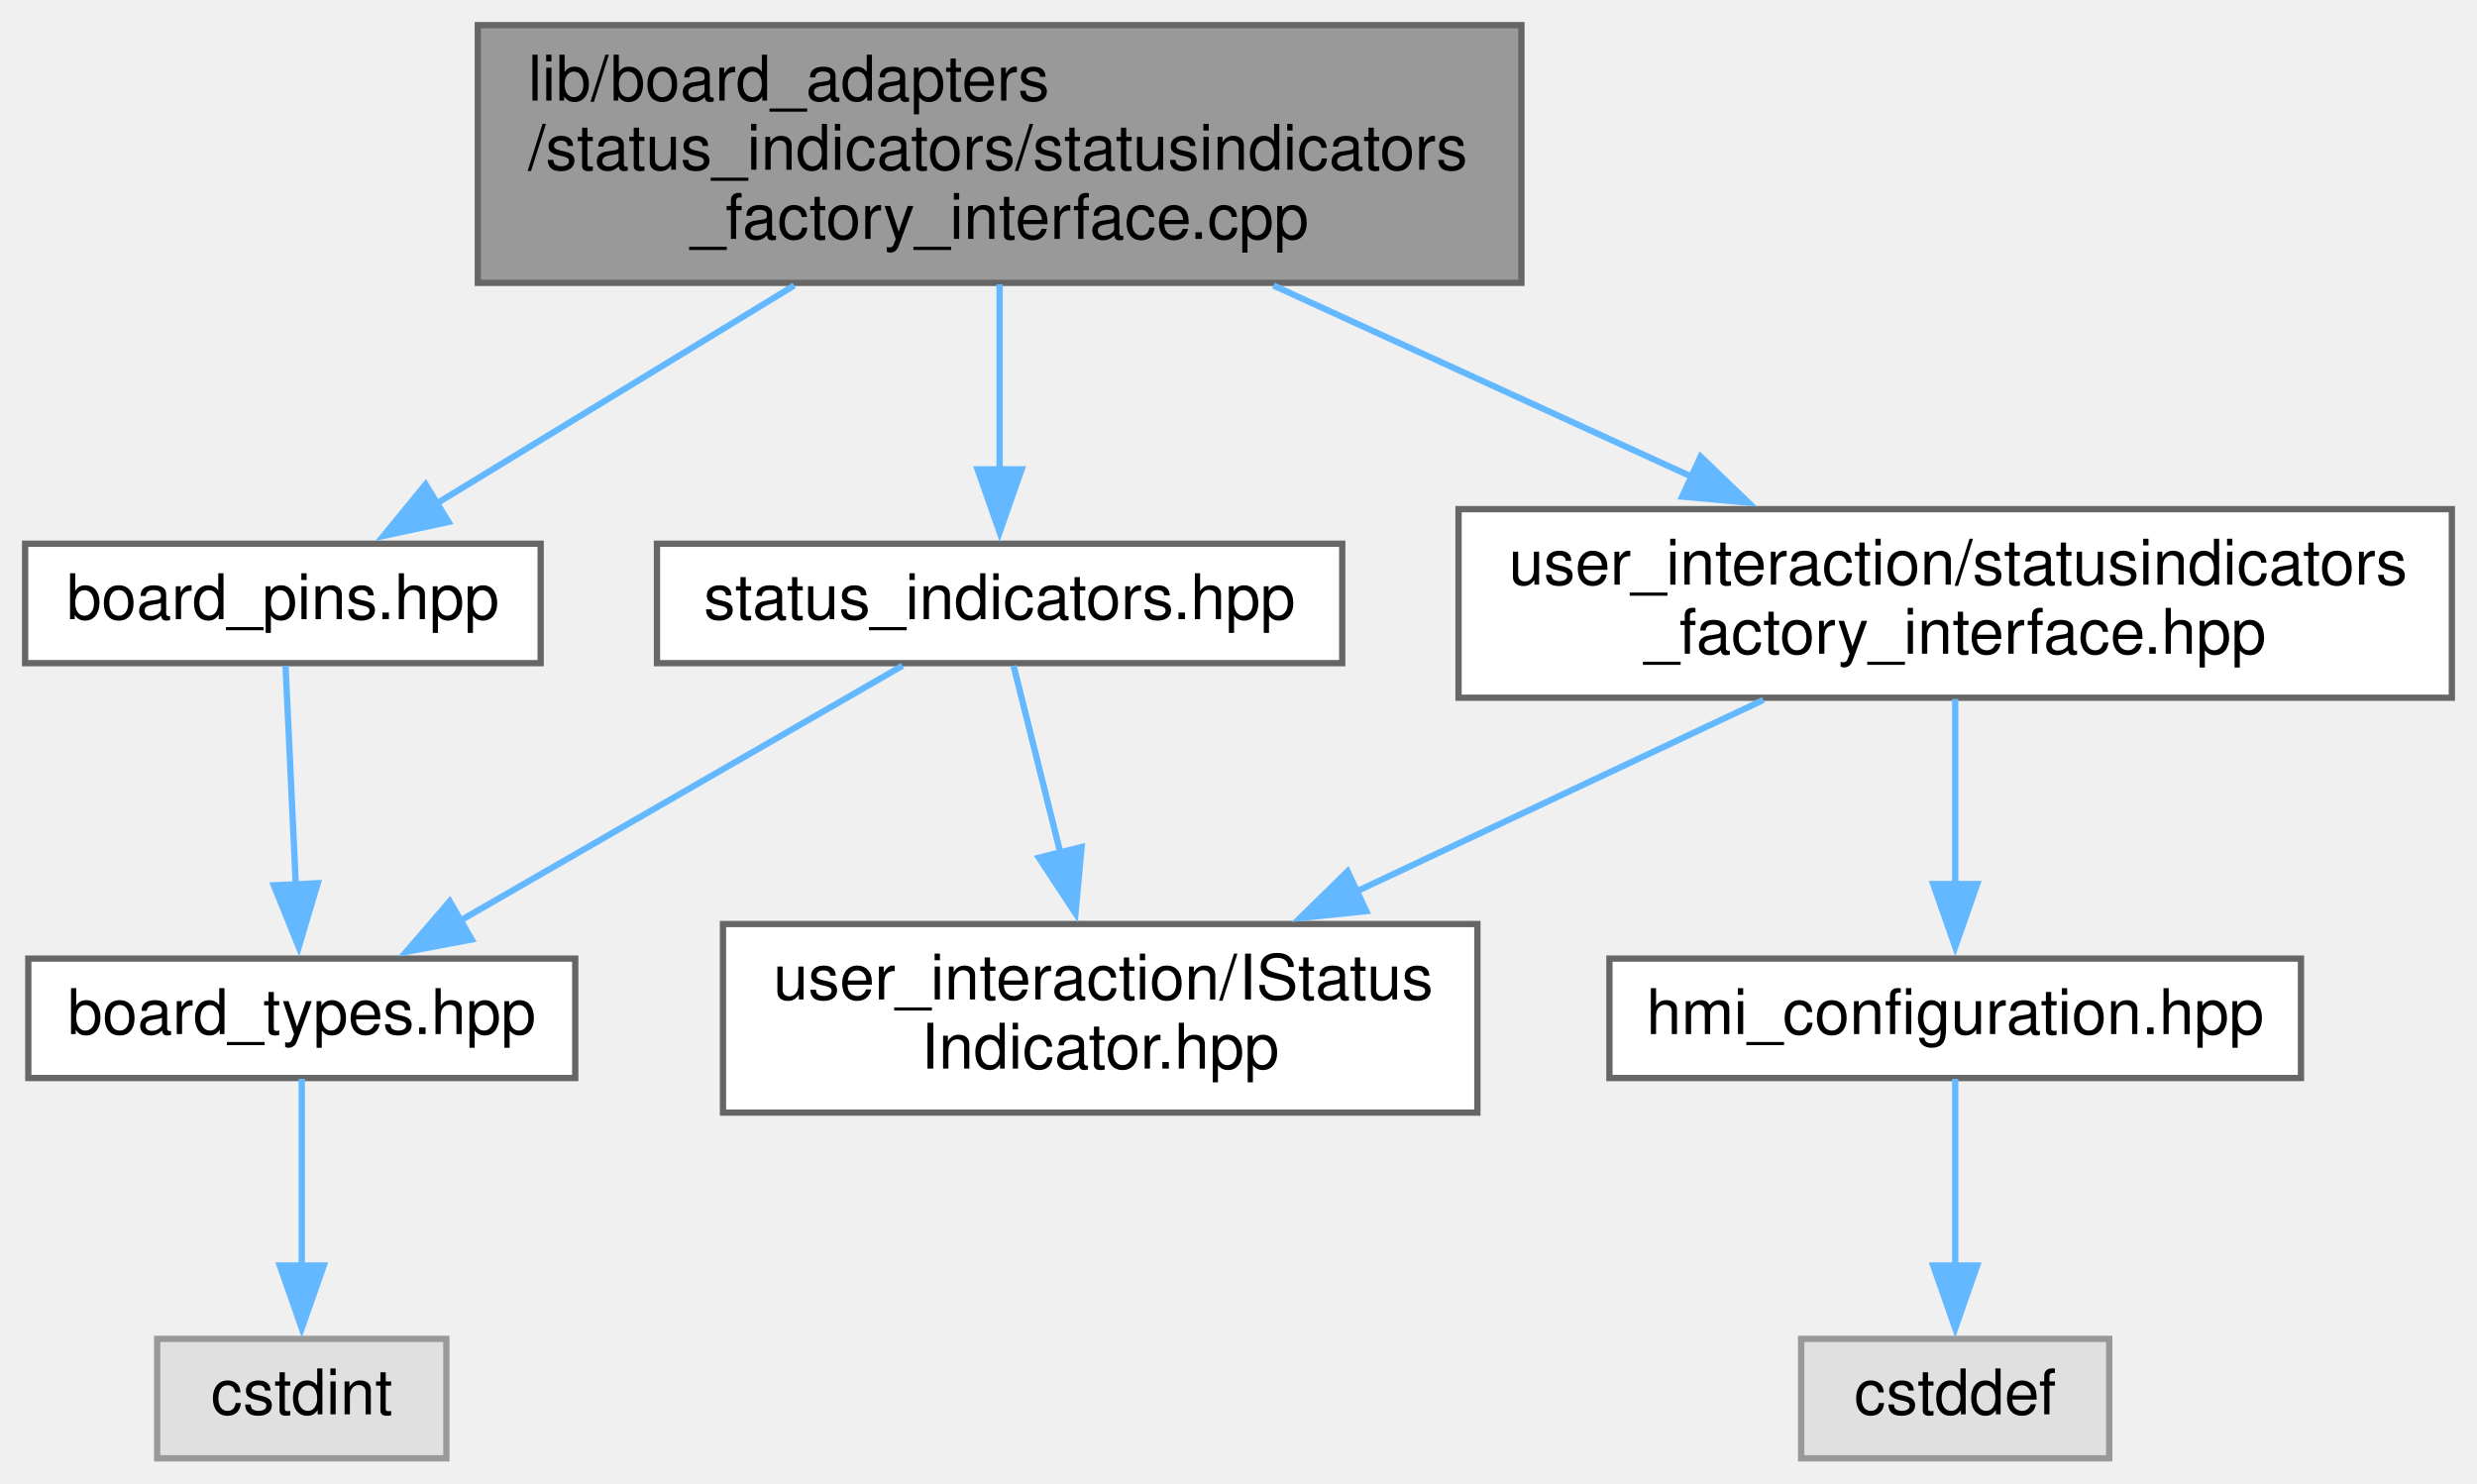
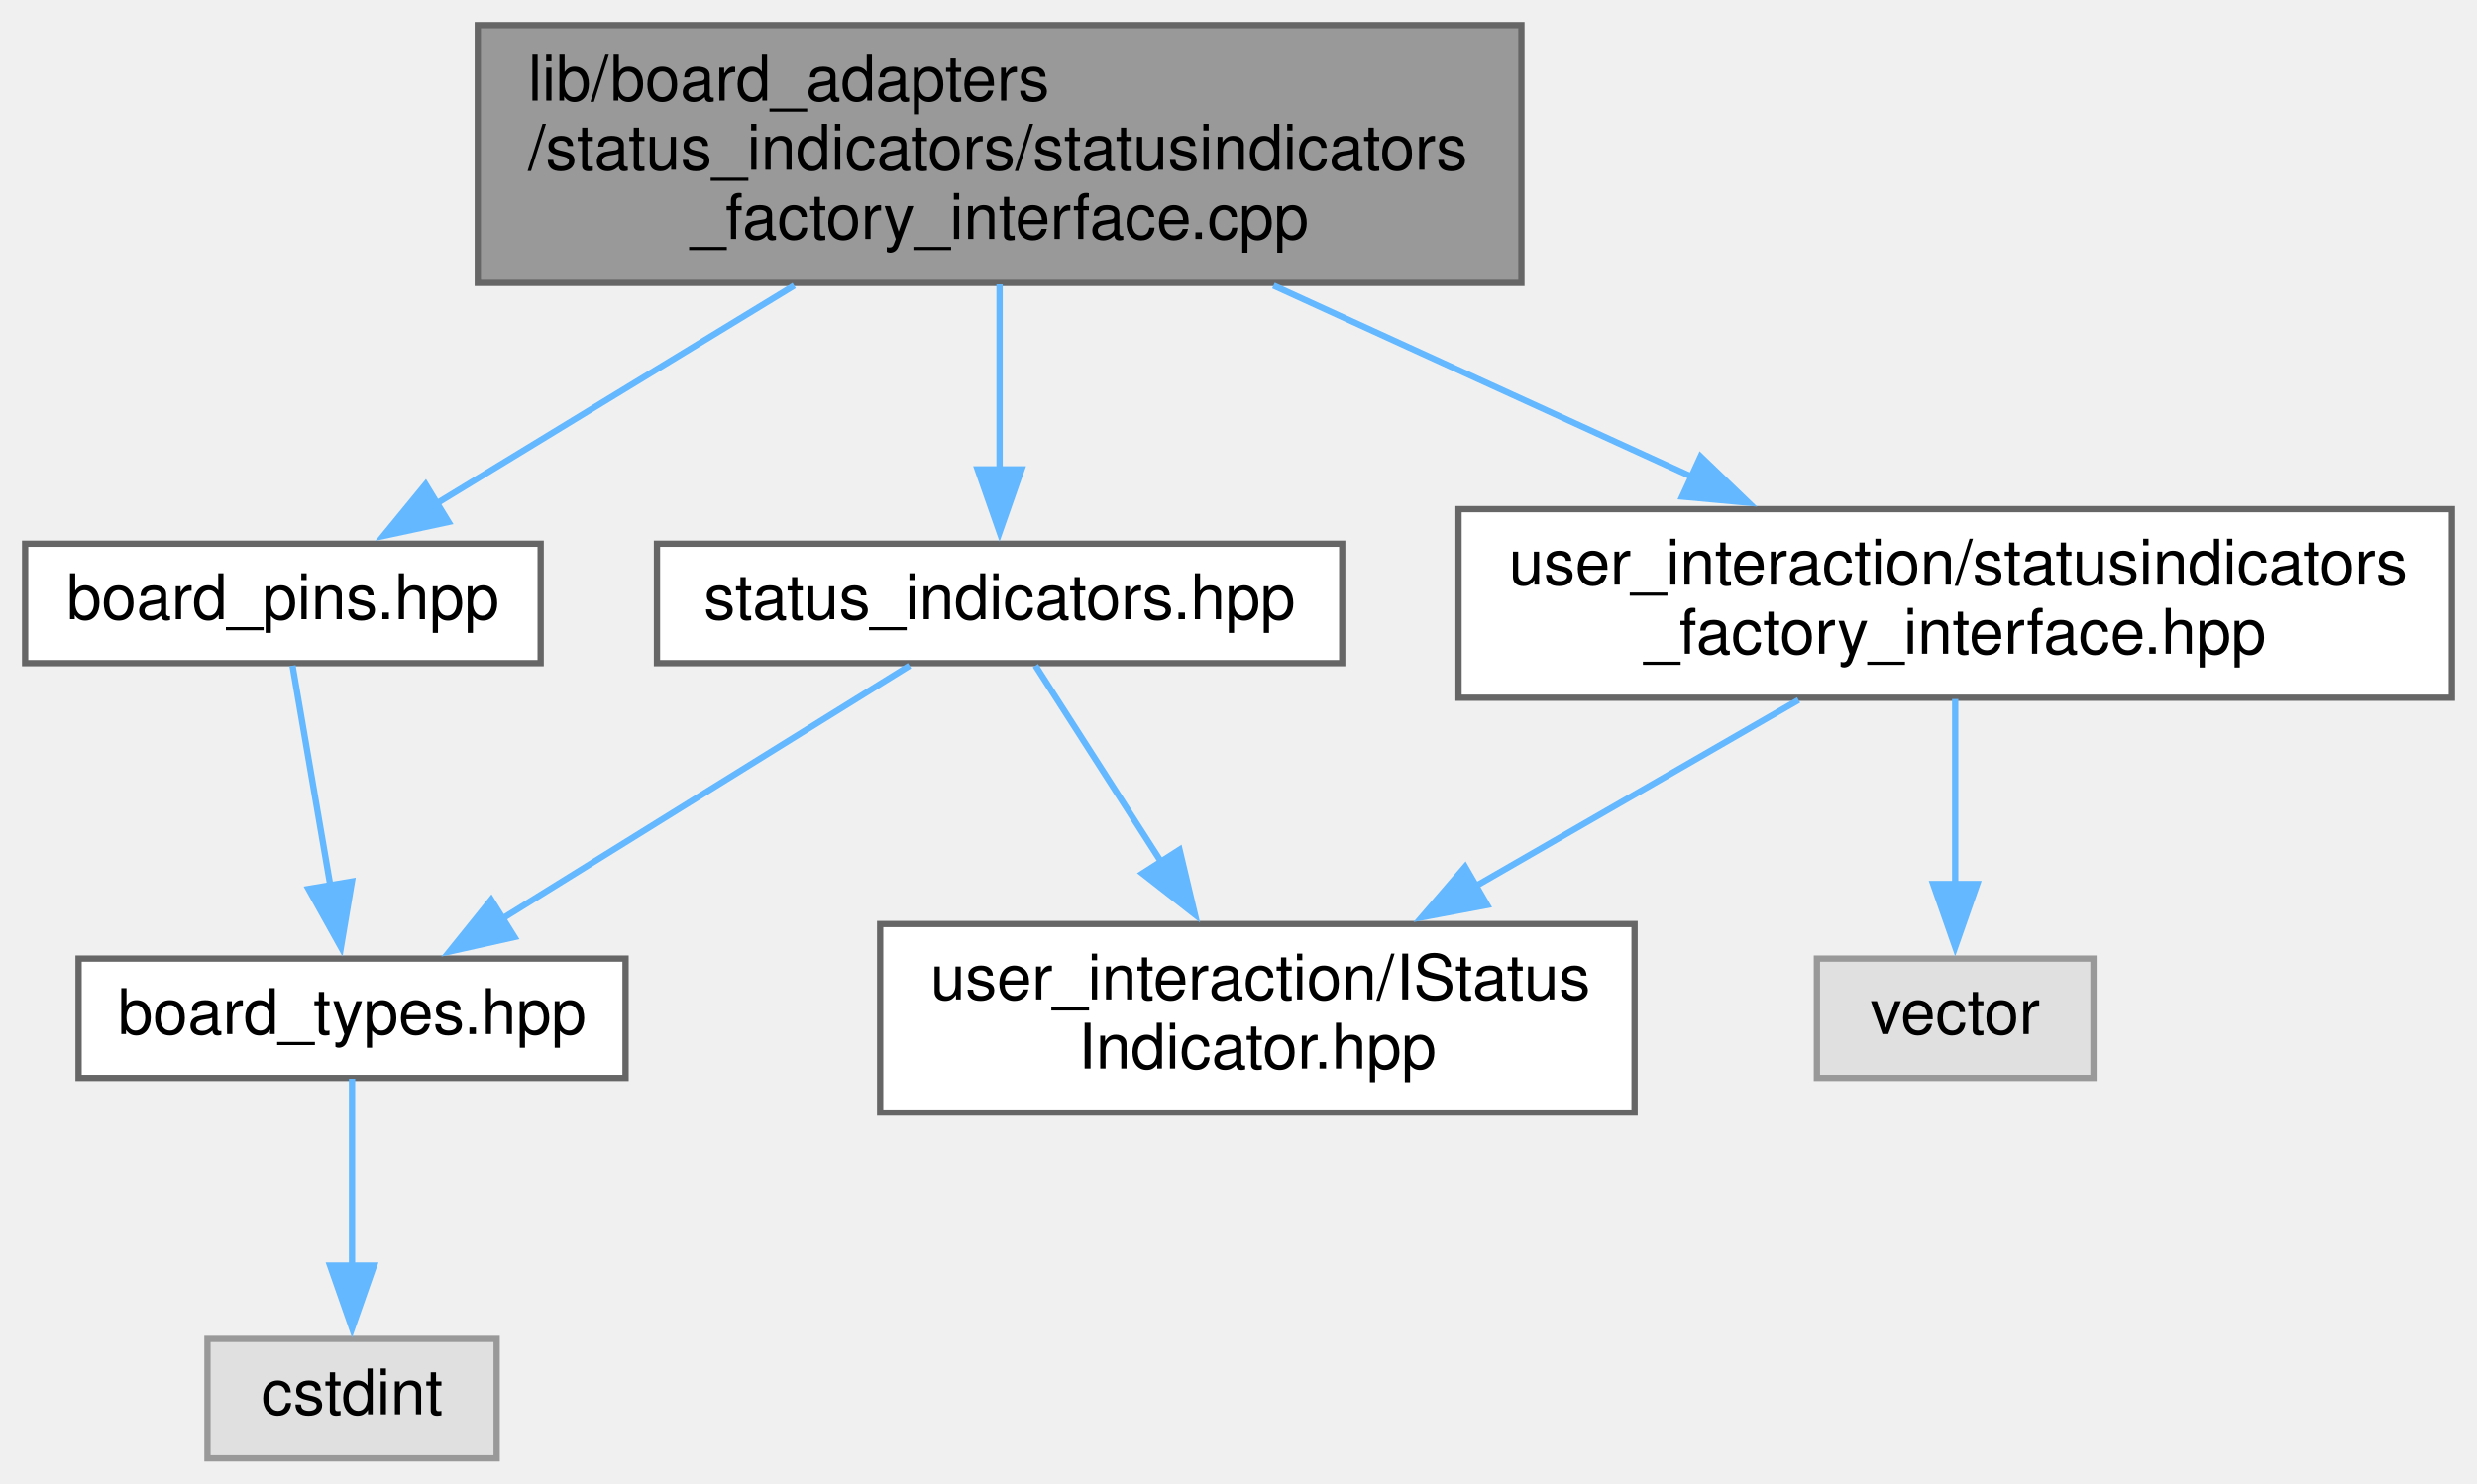
<svg xmlns="http://www.w3.org/2000/svg" xmlns:xlink="http://www.w3.org/1999/xlink" width="394pt" height="236pt" viewBox="0.00 0.00 394.00 236.00">
  <g id="graph0" class="graph" transform="scale(1 1) rotate(0) translate(4 232)">
    <g id="node1" class="node">
      <g id="a_node1">
        <a xlink:title=" ">
          <polygon fill="#999999" stroke="#666666" points="238,-228 72,-228 72,-187 238,-187 238,-228" />
          <text text-anchor="start" x="80" y="-216" font-family="Helvetica,sans-Serif" font-size="10.00">lib/board_adapters</text>
          <text text-anchor="start" x="80" y="-205" font-family="Helvetica,sans-Serif" font-size="10.00">/status_indicators/statusindicators</text>
          <text text-anchor="middle" x="155" y="-194" font-family="Helvetica,sans-Serif" font-size="10.00">_factory_interface.cpp</text>
        </a>
      </g>
    </g>
    <g id="node2" class="node">
      <g id="a_node2">
        <a xlink:href="status__indicators_8hpp.xhtml" target="_top" xlink:title=" ">
          <polygon fill="white" stroke="#666666" points="209.5,-145.5 100.5,-145.5 100.5,-126.5 209.5,-126.5 209.5,-145.5" />
          <text text-anchor="middle" x="155" y="-133.5" font-family="Helvetica,sans-Serif" font-size="10.00">status_indicators.hpp</text>
        </a>
      </g>
    </g>
    <g id="edge1" class="edge">
      <path fill="none" stroke="#63b8ff" d="M155,-186.77C155,-177.5 155,-166.46 155,-157.14" />
      <polygon fill="#63b8ff" stroke="#63b8ff" points="158.5,-157.33 155,-147.33 151.5,-157.33 158.5,-157.33" />
    </g>
    <g id="node6" class="node">
      <g id="a_node6">
        <a xlink:href="board__pins_8hpp.xhtml" target="_top" xlink:title="Provides named objects for the pins provided by the board.">
          <polygon fill="white" stroke="#666666" points="82,-145.5 0,-145.5 0,-126.5 82,-126.5 82,-145.5" />
          <text text-anchor="middle" x="41" y="-133.5" font-family="Helvetica,sans-Serif" font-size="10.00">board_pins.hpp</text>
        </a>
      </g>
    </g>
    <g id="edge5" class="edge">
      <path fill="none" stroke="#63b8ff" d="M122.33,-186.58C104.13,-175.49 81.86,-161.91 65.23,-151.77" />
      <polygon fill="#63b8ff" stroke="#63b8ff" points="67.34,-148.96 56.98,-146.74 63.7,-154.94 67.34,-148.96" />
    </g>
    <g id="node7" class="node">
      <g id="a_node7">
        <a xlink:href="statusindicators__factory__interface_8hpp.xhtml" target="_top" xlink:title="Dependency injection for the keypad.">
          <polygon fill="white" stroke="#666666" points="386,-151 228,-151 228,-121 386,-121 386,-151" />
          <text text-anchor="start" x="236" y="-139" font-family="Helvetica,sans-Serif" font-size="10.00">user_interaction/statusindicators</text>
          <text text-anchor="middle" x="307" y="-128" font-family="Helvetica,sans-Serif" font-size="10.00">_factory_interface.hpp</text>
        </a>
      </g>
    </g>
    <g id="edge7" class="edge">
      <path fill="none" stroke="#63b8ff" d="M198.56,-186.58C219.47,-177.02 244.43,-165.61 265.12,-156.15" />
      <polygon fill="#63b8ff" stroke="#63b8ff" points="266.5,-159.37 274.13,-152.03 263.58,-153 266.5,-159.37" />
    </g>
    <g id="node3" class="node">
      <g id="a_node3">
        <a xlink:href="board__types_8hpp.xhtml" target="_top" xlink:title=" ">
-           <polygon fill="white" stroke="#666666" points="87.5,-79.5 0.5,-79.5 0.5,-60.5 87.5,-60.5 87.5,-79.5" />
-           <text text-anchor="middle" x="44" y="-67.5" font-family="Helvetica,sans-Serif" font-size="10.00">board_types.hpp</text>
+           <polygon fill="white" stroke="#666666" points="95.5,-79.5 8.5,-79.5 8.5,-60.5 95.5,-60.5 95.5,-79.5" />
+           <text text-anchor="middle" x="52" y="-67.5" font-family="Helvetica,sans-Serif" font-size="10.00">board_types.hpp</text>
        </a>
      </g>
    </g>
    <g id="edge2" class="edge">
-       <path fill="none" stroke="#63b8ff" d="M139.57,-126.1C121.34,-115.59 90.77,-97.97 69.12,-85.49" />
-       <polygon fill="#63b8ff" stroke="#63b8ff" points="71.03,-82.54 60.61,-80.58 67.53,-88.61 71.03,-82.54" />
+       <path fill="none" stroke="#63b8ff" d="M140.68,-126.1C123.92,-115.69 95.92,-98.29 75.86,-85.83" />
+       <polygon fill="#63b8ff" stroke="#63b8ff" points="77.83,-82.93 67.49,-80.62 74.13,-88.87 77.83,-82.93" />
    </g>
    <g id="node5" class="node">
      <g id="a_node5">
        <a xlink:href="IStatusIndicator_8hpp.xhtml" target="_top" xlink:title=" ">
-           <polygon fill="white" stroke="#666666" points="231,-85 111,-85 111,-55 231,-55 231,-85" />
-           <text text-anchor="start" x="119" y="-73" font-family="Helvetica,sans-Serif" font-size="10.00">user_interaction/IStatus</text>
-           <text text-anchor="middle" x="171" y="-62" font-family="Helvetica,sans-Serif" font-size="10.00">Indicator.hpp</text>
+           <polygon fill="white" stroke="#666666" points="256,-85 136,-85 136,-55 256,-55 256,-85" />
+           <text text-anchor="start" x="144" y="-73" font-family="Helvetica,sans-Serif" font-size="10.00">user_interaction/IStatus</text>
+           <text text-anchor="middle" x="196" y="-62" font-family="Helvetica,sans-Serif" font-size="10.00">Indicator.hpp</text>
        </a>
      </g>
    </g>
    <g id="edge4" class="edge">
-       <path fill="none" stroke="#63b8ff" d="M157.22,-126.1C159.17,-118.33 162.08,-106.67 164.73,-96.08" />
-       <polygon fill="#63b8ff" stroke="#63b8ff" points="168.04,-97.25 167.07,-86.7 161.25,-95.55 168.04,-97.25" />
+       <path fill="none" stroke="#63b8ff" d="M160.7,-126.1C165.89,-118 173.79,-105.67 180.8,-94.73" />
+       <polygon fill="#63b8ff" stroke="#63b8ff" points="183.62,-96.82 186.07,-86.51 177.72,-93.04 183.62,-96.82" />
    </g>
    <g id="node4" class="node">
      <g id="a_node4">
        <a xlink:title=" ">
-           <polygon fill="#e0e0e0" stroke="#999999" points="67,-19 21,-19 21,0 67,0 67,-19" />
-           <text text-anchor="middle" x="44" y="-7" font-family="Helvetica,sans-Serif" font-size="10.00">cstdint</text>
+           <polygon fill="#e0e0e0" stroke="#999999" points="75,-19 29,-19 29,0 75,0 75,-19" />
+           <text text-anchor="middle" x="52" y="-7" font-family="Helvetica,sans-Serif" font-size="10.00">cstdint</text>
        </a>
      </g>
    </g>
    <g id="edge3" class="edge">
-       <path fill="none" stroke="#63b8ff" d="M44,-60.37C44,-52.5 44,-40.6 44,-30.39" />
-       <polygon fill="#63b8ff" stroke="#63b8ff" points="47.5,-30.68 44,-20.68 40.5,-30.68 47.5,-30.68" />
+       <path fill="none" stroke="#63b8ff" d="M52,-60.37C52,-52.5 52,-40.6 52,-30.39" />
+       <polygon fill="#63b8ff" stroke="#63b8ff" points="55.5,-30.68 52,-20.68 48.5,-30.68 55.5,-30.68" />
    </g>
    <g id="edge6" class="edge">
-       <path fill="none" stroke="#63b8ff" d="M41.42,-126.1C41.84,-117.12 42.5,-102.95 43.05,-91.22" />
-       <polygon fill="#63b8ff" stroke="#63b8ff" points="46.54,-91.49 43.52,-81.34 39.55,-91.16 46.54,-91.49" />
+       <path fill="none" stroke="#63b8ff" d="M42.53,-126.1C44.09,-117.03 46.56,-102.64 48.59,-90.85" />
+       <polygon fill="#63b8ff" stroke="#63b8ff" points="51.98,-91.76 50.23,-81.32 45.08,-90.58 51.98,-91.76" />
    </g>
    <g id="edge8" class="edge">
-       <path fill="none" stroke="#63b8ff" d="M276.48,-120.64C257.32,-111.62 232.38,-99.89 211.57,-90.09" />
-       <polygon fill="#63b8ff" stroke="#63b8ff" points="213.33,-87.05 202.79,-85.96 210.35,-93.38 213.33,-87.05" />
+       <path fill="none" stroke="#63b8ff" d="M282.09,-120.64C266.95,-111.91 247.4,-100.63 230.75,-91.04" />
+       <polygon fill="#63b8ff" stroke="#63b8ff" points="232.55,-88.03 222.14,-86.07 229.05,-94.1 232.55,-88.03" />
    </g>
    <g id="node8" class="node">
      <g id="a_node8">
-         <a xlink:href="hmi__configuration_8hpp.xhtml" target="_top" xlink:title=" ">
-           <polygon fill="white" stroke="#666666" points="362,-79.5 252,-79.5 252,-60.5 362,-60.5 362,-79.5" />
-           <text text-anchor="middle" x="307" y="-67.5" font-family="Helvetica,sans-Serif" font-size="10.00">hmi_configuration.hpp</text>
+         <a xlink:title=" ">
+           <polygon fill="#e0e0e0" stroke="#999999" points="329,-79.5 285,-79.5 285,-60.5 329,-60.5 329,-79.5" />
+           <text text-anchor="middle" x="307" y="-67.5" font-family="Helvetica,sans-Serif" font-size="10.00">vector</text>
        </a>
      </g>
    </g>
    <g id="edge9" class="edge">
      <path fill="none" stroke="#63b8ff" d="M307,-120.8C307,-112.09 307,-100.81 307,-91.18" />
      <polygon fill="#63b8ff" stroke="#63b8ff" points="310.5,-91.36 307,-81.36 303.5,-91.36 310.5,-91.36" />
    </g>
-     <g id="node9" class="node">
-       <g id="a_node9">
-         <a xlink:title=" ">
-           <polygon fill="#e0e0e0" stroke="#999999" points="331.5,-19 282.5,-19 282.5,0 331.5,0 331.5,-19" />
-           <text text-anchor="middle" x="307" y="-7" font-family="Helvetica,sans-Serif" font-size="10.00">cstddef</text>
-         </a>
-       </g>
-     </g>
-     <g id="edge10" class="edge">
-       <path fill="none" stroke="#63b8ff" d="M307,-60.37C307,-52.5 307,-40.6 307,-30.39" />
-       <polygon fill="#63b8ff" stroke="#63b8ff" points="310.5,-30.68 307,-20.68 303.5,-30.68 310.5,-30.68" />
-     </g>
  </g>
</svg>
